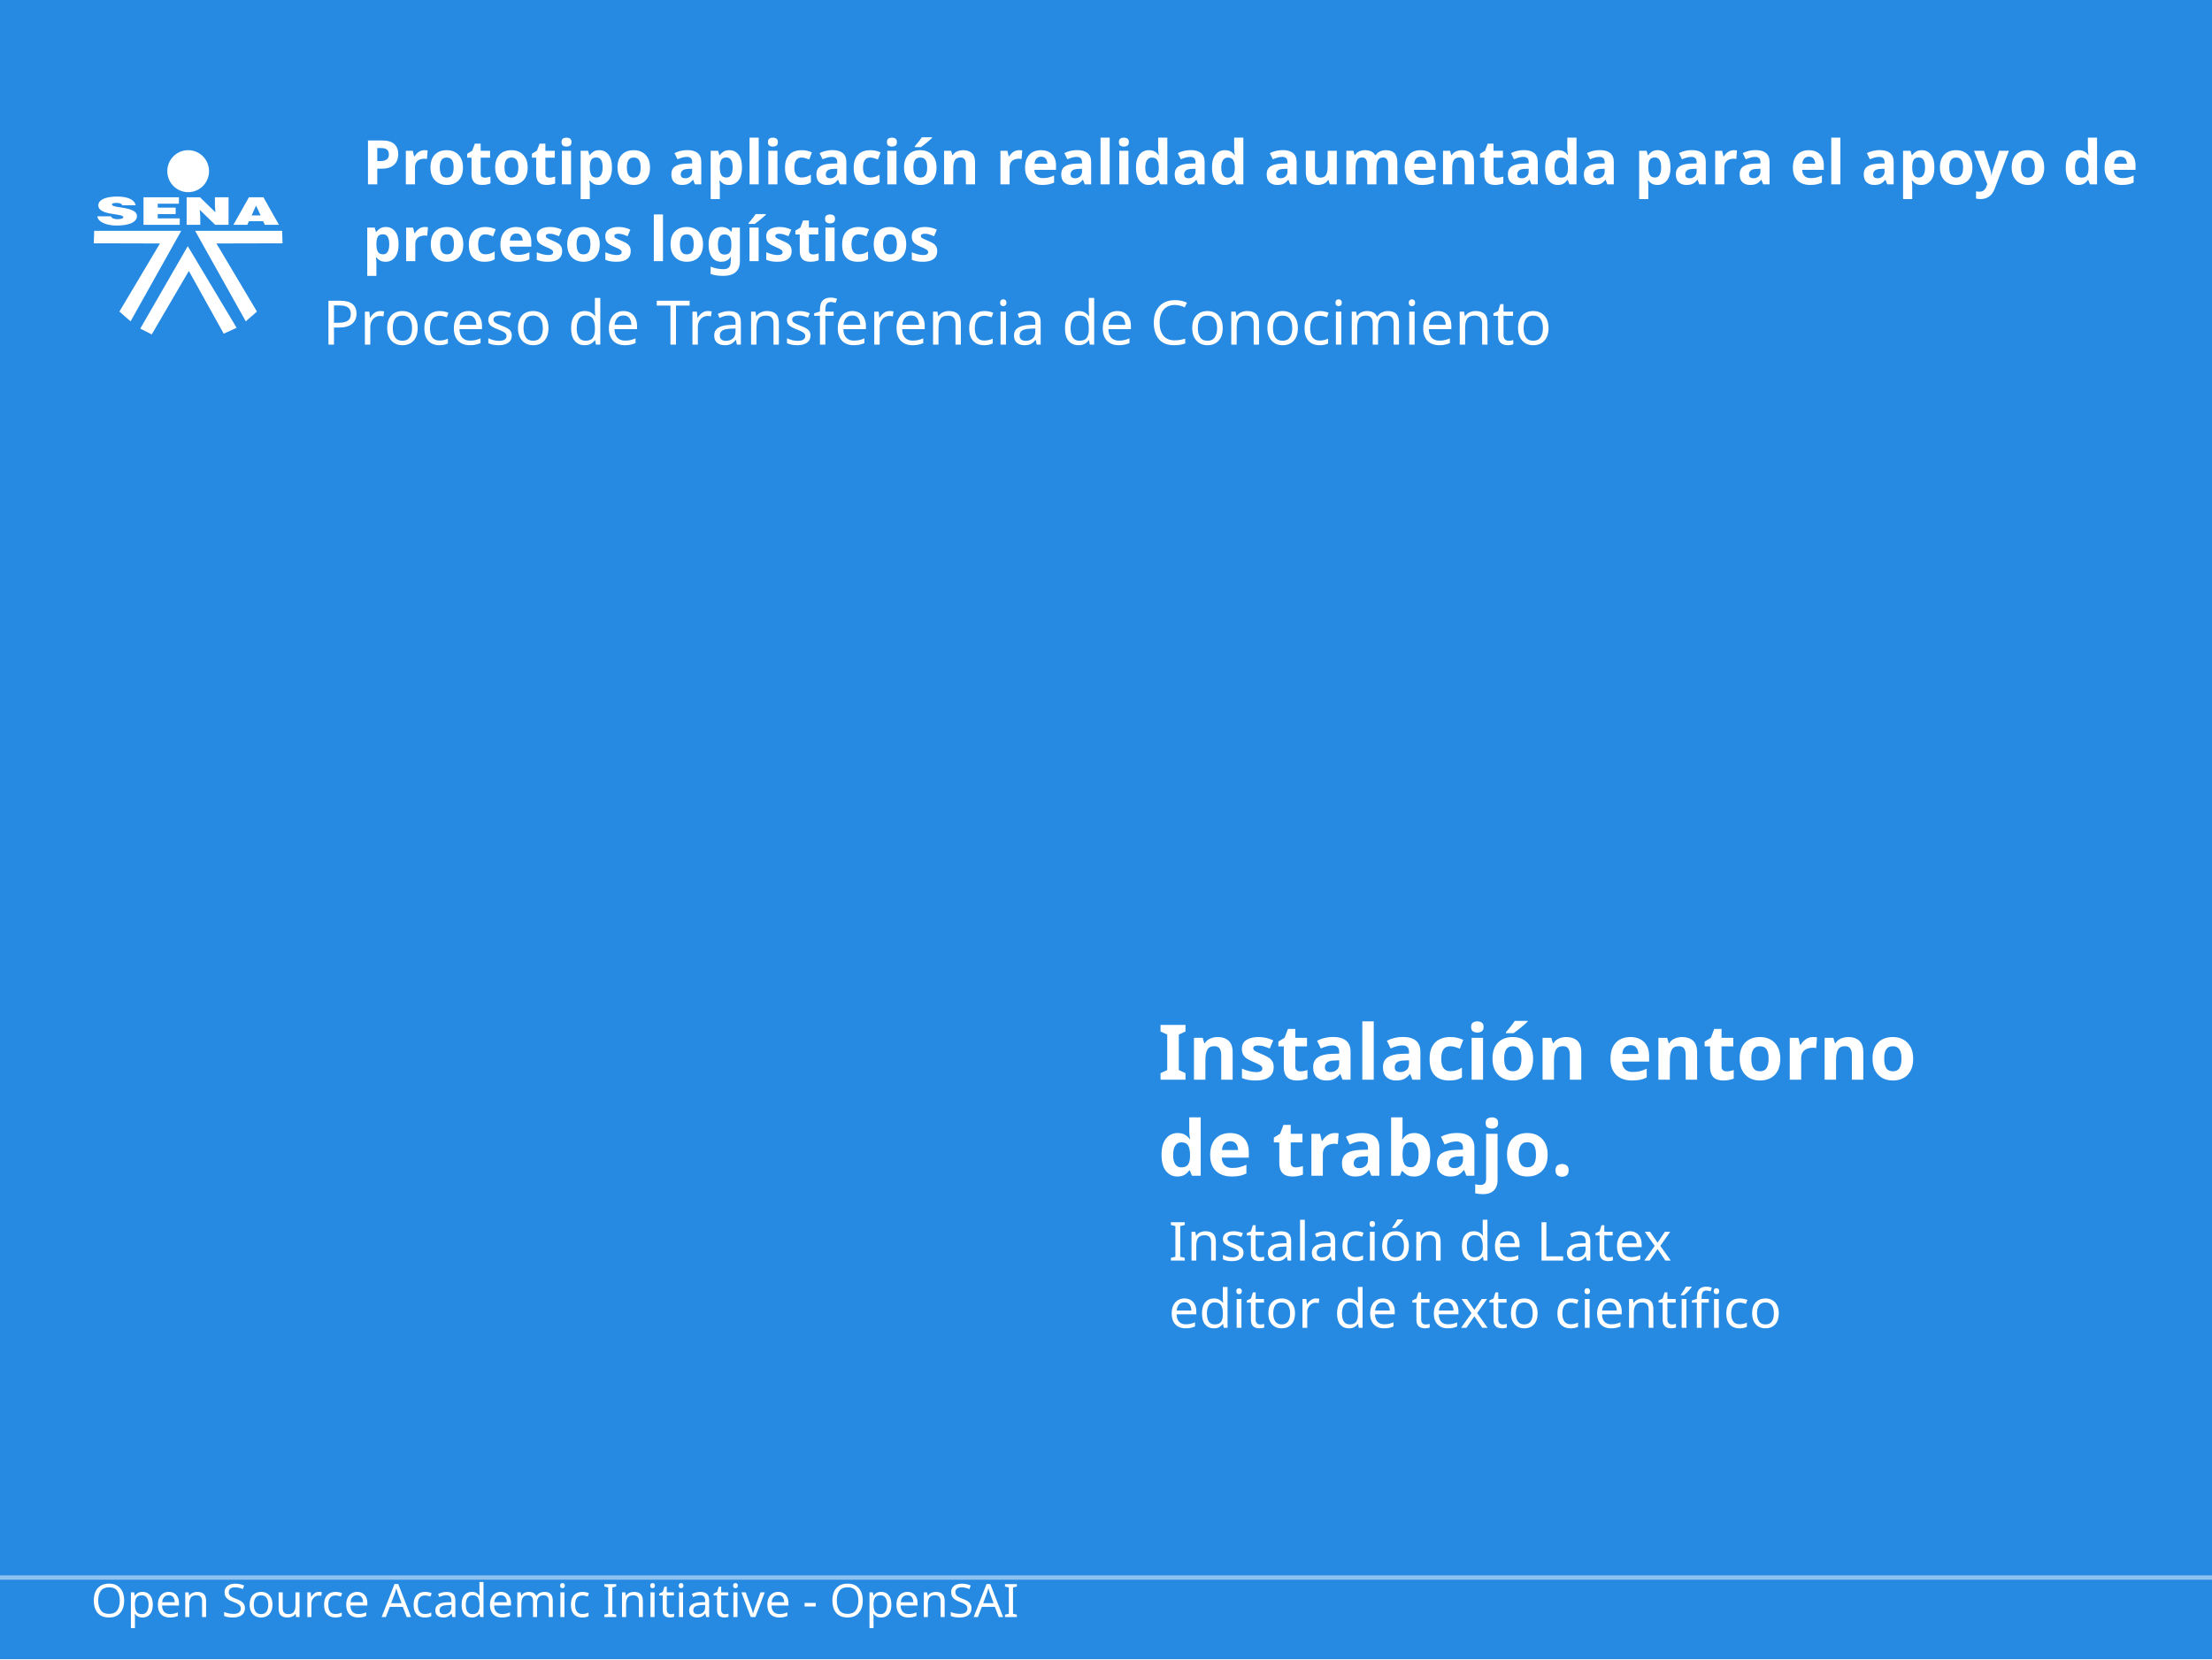
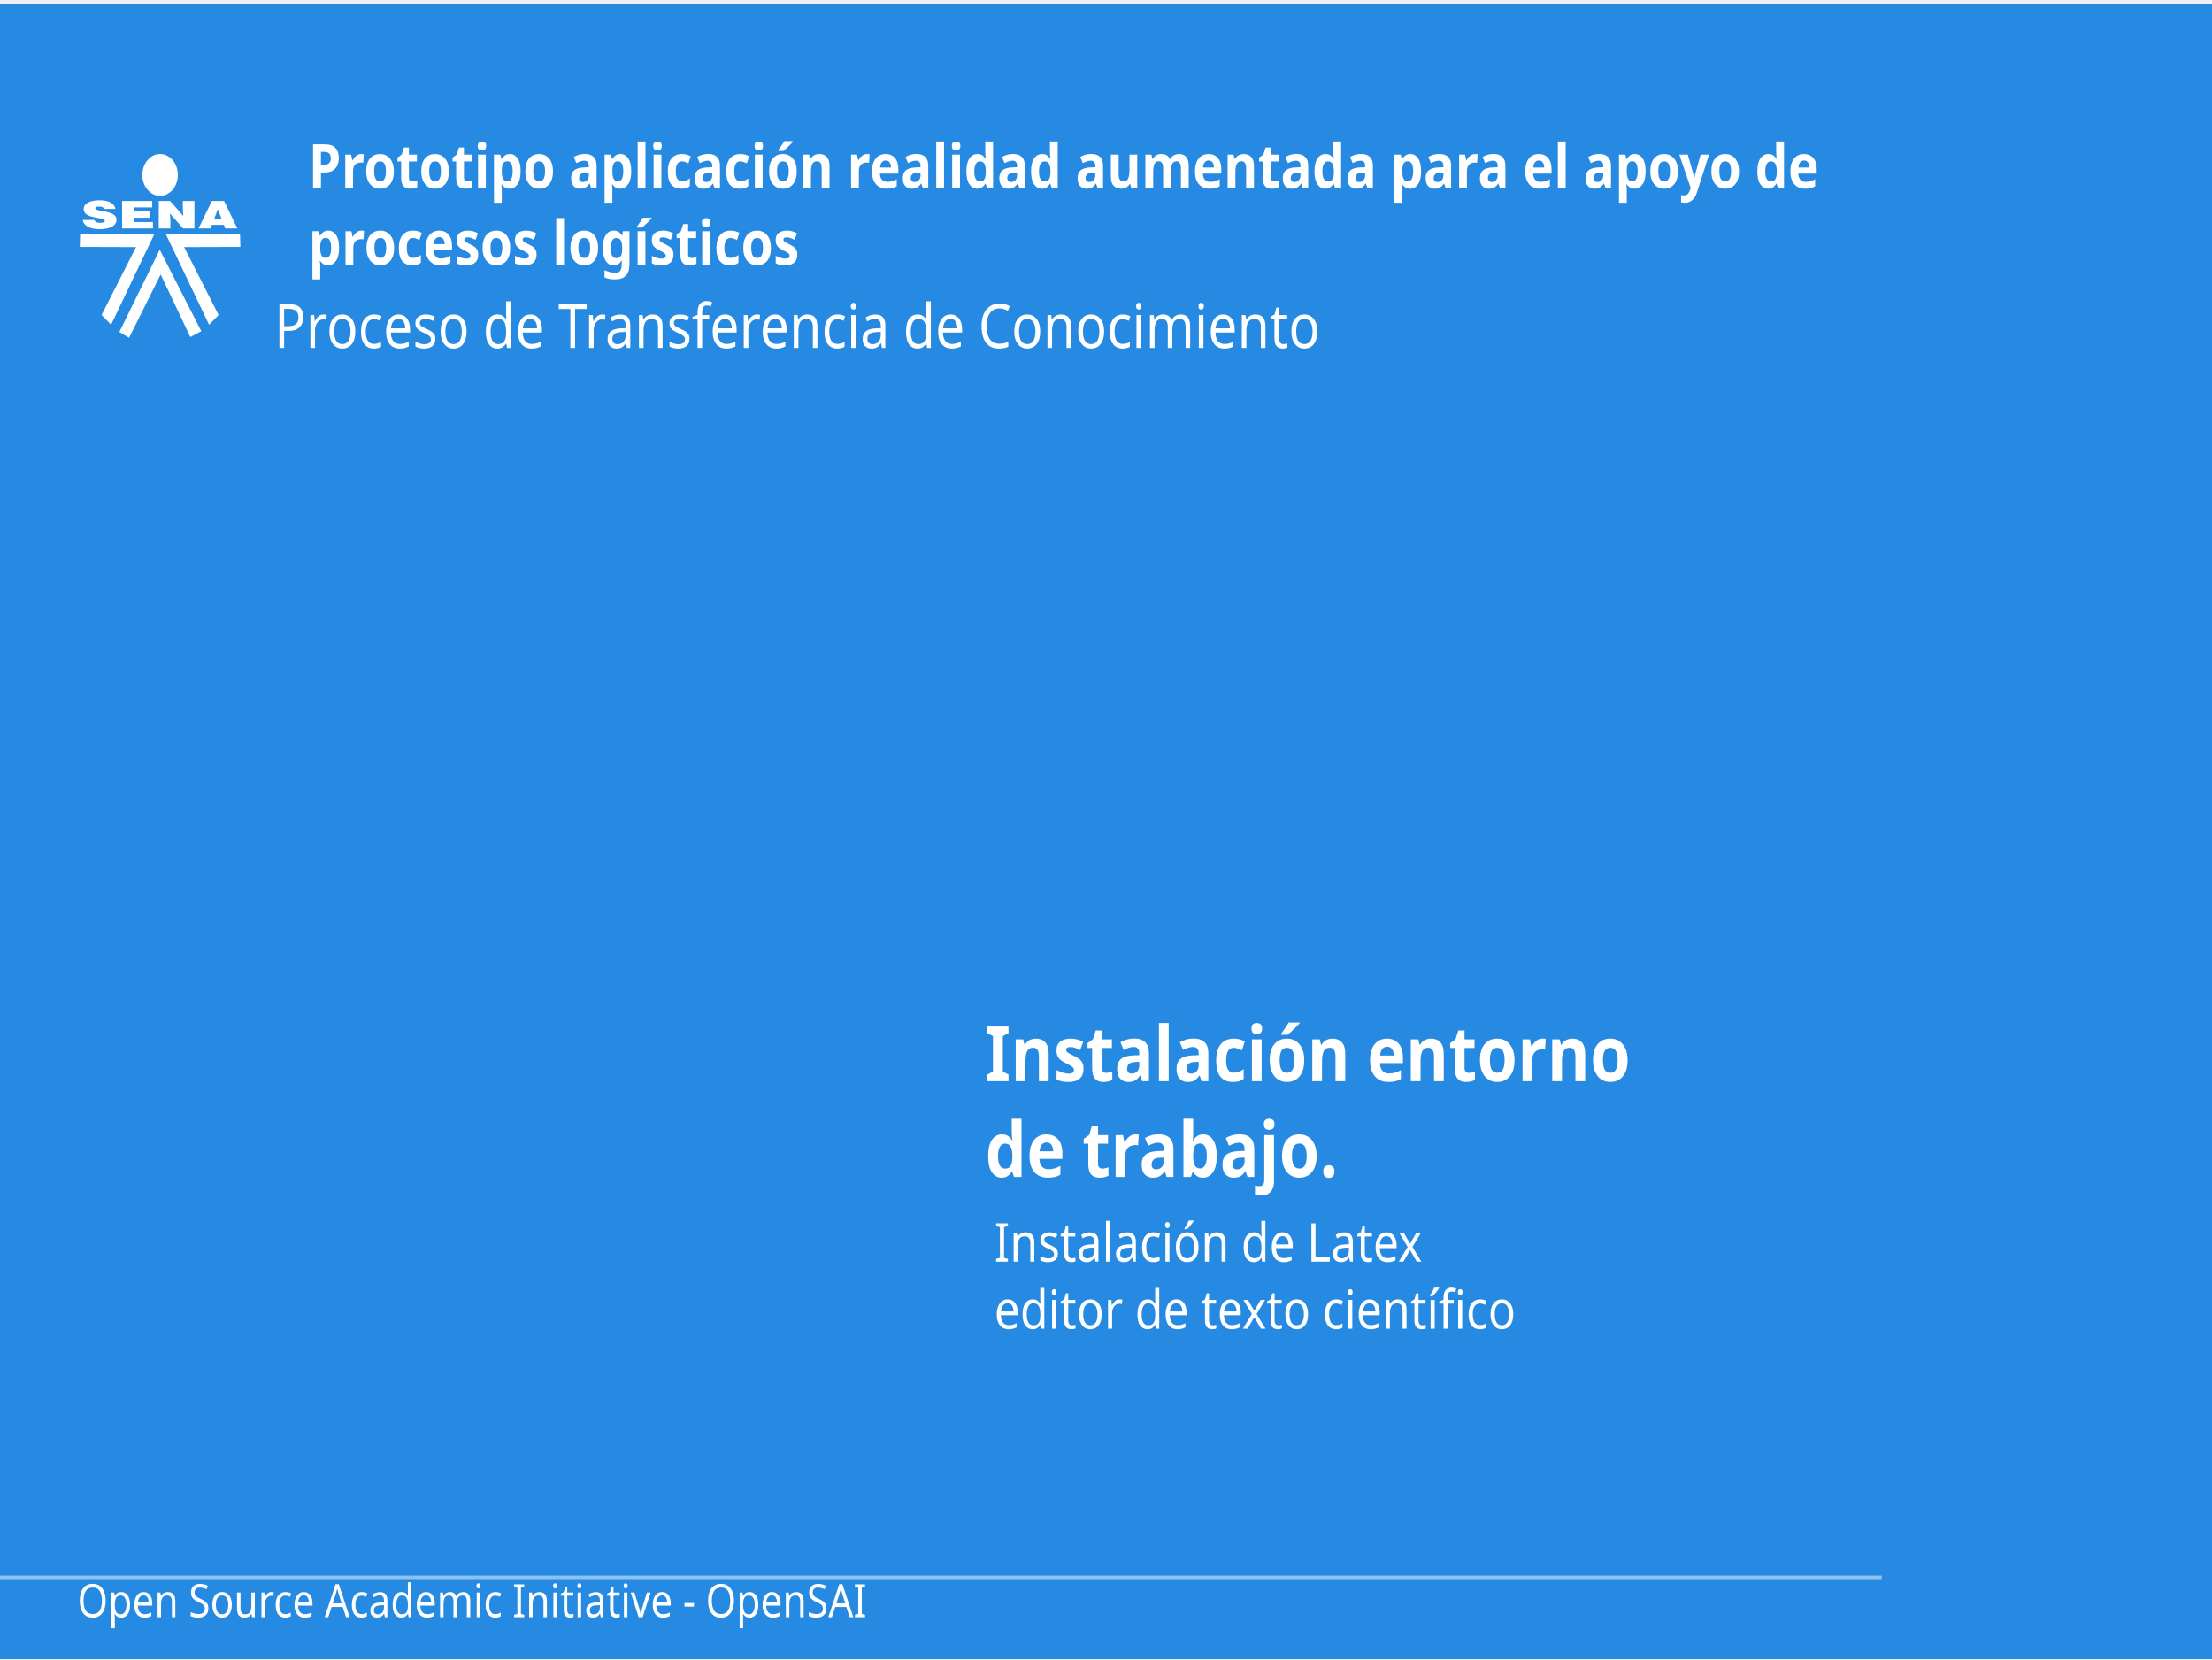
<svg xmlns="http://www.w3.org/2000/svg" xmlns:xlink="http://www.w3.org/1999/xlink" height="1228.8" id="svg2383" version="1.0" width="1638.4" viewBox="0 0 1440 1080">
  <defs id="defs2385">
    <linearGradient id="linearGradient3190">
      <stop id="stop3192" offset="0" style="stop-color:#324da7;stop-opacity:1" />
      <stop id="stop3194" offset="1" style="stop-color:#324da7;stop-opacity:0;" />
    </linearGradient>
    <linearGradient id="linearGradient3267">
      <stop id="stop3269" offset="0" style="stop-color:#0000ff;stop-opacity:0" />
      <stop id="stop3275" offset="0.488" style="stop-color:#ffffff;stop-opacity:1" />
      <stop id="stop3271" offset="1" style="stop-color:#0000ff;stop-opacity:0;" />
    </linearGradient>
    <linearGradient gradientTransform="matrix(0.4475832,0,0,1.159409,-317.7284,-354.2385)" gradientUnits="userSpaceOnUse" id="linearGradient3273" x1="333.266" x2="1668.856" xlink:href="#linearGradient3267" y1="671.267" y2="671.267" />
    <linearGradient gradientTransform="matrix(0.4475832,0,0,1.159409,-317.7285,-255.9335)" gradientUnits="userSpaceOnUse" id="linearGradient3463" x1="333.266" x2="1668.856" xlink:href="#linearGradient3267" y1="671.267" y2="671.267" />
    <linearGradient gradientTransform="translate(-480.0017)" gradientUnits="userSpaceOnUse" id="linearGradient3196" x1="1917.672" x2="1622.826" xlink:href="#linearGradient3190" y1="542.599" y2="542.599" />
    <linearGradient gradientTransform="matrix(-1,0,0,1,1920.003,0.0777)" gradientUnits="userSpaceOnUse" id="linearGradient3200" x1="1917.672" x2="1622.826" xlink:href="#linearGradient3190" y1="542.599" y2="542.599" />
    <linearGradient gradientTransform="matrix(-1,0,0,1,1920.003,0.0777)" gradientUnits="userSpaceOnUse" id="linearGradient2439" x1="1917.672" x2="1622.826" xlink:href="#linearGradient3190" y1="542.599" y2="542.599" />
    <linearGradient gradientTransform="translate(-480.0017)" gradientUnits="userSpaceOnUse" id="linearGradient2437" x1="1917.672" x2="1622.826" xlink:href="#linearGradient3190" y1="542.599" y2="542.599" />
    <linearGradient gradientTransform="matrix(0.4475832,0,0,1.159409,-317.7285,-255.9335)" gradientUnits="userSpaceOnUse" id="linearGradient2435" x1="333.266" x2="1668.856" xlink:href="#linearGradient3267" y1="671.267" y2="671.267" />
    <linearGradient gradientTransform="matrix(0.4475832,0,0,1.159409,-317.7284,-354.2385)" gradientUnits="userSpaceOnUse" id="linearGradient2433" x1="333.266" x2="1668.856" xlink:href="#linearGradient3267" y1="671.267" y2="671.267" />
    <linearGradient id="linearGradient3248">
      <stop id="stop3250" offset="0" style="stop-color:#33c0cf;stop-opacity:1;" />
      <stop id="stop3252" offset="1" style="stop-color:#33c0cf;stop-opacity:0;" />
    </linearGradient>
    <linearGradient id="linearGradient3134">
      <stop id="stop3136" offset="0" style="stop-color:#33bfcf;stop-opacity:1;" />
      <stop id="stop3138" offset="1" style="stop-color:#33bfcf;stop-opacity:0;" />
    </linearGradient>
    <linearGradient gradientTransform="matrix(23.79352,0,0,0.9705387,379.9114,12.2879)" gradientUnits="userSpaceOnUse" y2="320.617" x2="-7.071" y1="416.076" x1="-6.566" id="linearGradient3042-2" xlink:href="#linearGradient3134" />
    <linearGradient gradientUnits="userSpaceOnUse" y2="-1.185" x2="64.081" y1="70.977" x1="-52.988" id="linearGradient3254" xlink:href="#linearGradient3248" />
    <linearGradient y2="363.779" x2="-1.885" y1="452.533" x1="15.067" gradientTransform="matrix(4.887721,0,0,0.7001744,255.6428,312.4339)" gradientUnits="userSpaceOnUse" id="linearGradient3393-8" xlink:href="#linearGradient3134" />
  </defs>
  <g id="layer2">
-     <rect id="rect3951" width="1440" height="1080" x="-1.1368684e-13" y="1.1368684e-13" style="fill:#268ae2;fill-opacity:1;stroke-width:0.715" />
-     <rect style="opacity:0.469;fill:#ffffff;fill-opacity:1;stroke:none;stroke-width:1.235" id="rect3113" width="1440" height="2.828" x="0" y="1025.488" />
-     <text xml:space="preserve" style="font-style:normal;font-weight:normal;line-height:0%;font-family:sans-serif;letter-spacing:0px;word-spacing:0px;fill:#ffffff;fill-opacity:1;stroke:none;stroke-width:2.982" x="59.245" y="982.498" id="text3000-1-36">
-       <tspan x="59.245" y="982.498" style="font-style:normal;font-variant:normal;font-weight:normal;font-stretch:normal;font-size:119.298px;line-height:1.25;font-family:sans-serif;-inkscape-font-specification:Sans;text-align:start;text-anchor:start;fill:#ffffff;stroke-width:2.982" id="tspan3921-5"> </tspan>
-       <tspan x="59.245" y="1052.613" style="font-style:normal;font-variant:normal;font-weight:normal;font-stretch:normal;font-size:30px;line-height:1.25;font-family:Sawasdee;-inkscape-font-specification:'Sawasdee, Normal';font-variant-ligatures:normal;font-variant-caps:normal;font-variant-numeric:normal;font-feature-settings:normal;text-align:start;writing-mode:lr-tb;text-anchor:start;fill:#ffffff;stroke-width:2.982" id="tspan3223-3">Open Source Academic Initiative - OpenSAI</tspan>
+     <rect id="rect3951" width="1440" height="1077.253" x="-1.1368684e-13" y="2.747" style="fill:#268ae2;fill-opacity:1;stroke-width:0.714" />
+     <rect style="opacity:0.469;fill:#ffffff;fill-opacity:1;stroke:none;stroke-width:1.137" id="rect3113" width="1225.035" height="2.821" x="-1.6971267e-14" y="1025.627" />
+     <text xml:space="preserve" style="font-style:normal;font-weight:normal;font-size:11.054px;line-height:0%;font-family:sans-serif;letter-spacing:0px;word-spacing:0px;fill:#ffffff;fill-opacity:1;stroke:none;stroke-width:2.747" x="54.575" y="907.585" id="text3000-1-36" transform="scale(0.9235194,1.082814)">
+       <tspan x="54.575" y="907.585" style="font-style:normal;font-variant:normal;font-weight:normal;font-stretch:normal;font-size:109.894px;line-height:1.25;font-family:sans-serif;-inkscape-font-specification:Sans;text-align:start;text-anchor:start;fill:#ffffff;stroke-width:2.747" id="tspan3921-5"> </tspan>
+       <tspan x="54.575" y="972.173" style="font-style:normal;font-variant:normal;font-weight:normal;font-stretch:normal;font-size:27.635px;line-height:1.25;font-family:Sawasdee;-inkscape-font-specification:'Sawasdee, Normal';font-variant-ligatures:normal;font-variant-caps:normal;font-variant-numeric:normal;font-feature-settings:normal;text-align:start;writing-mode:lr-tb;text-anchor:start;fill:#ffffff;stroke-width:2.747" id="tspan3223-3">Open Source Academic Initiative - OpenSAI</tspan>
    </text>
-     <g id="g352" transform="translate(36.04733,-33.91747)">
+     <g id="g352" transform="matrix(0.8507191,0,0,0.9974569,30.66616,-31.08463)">
      <g id="g371">
        <text xml:space="preserve" style="font-style:normal;font-weight:normal;line-height:0%;font-family:sans-serif;letter-spacing:0px;word-spacing:0px;fill:#000000;fill-opacity:1;stroke:none;stroke-width:1" x="199.91" y="153.903" id="text3000-1">
          <tspan id="tspan359" x="199.91" y="153.903" style="font-style:normal;font-variant:normal;font-weight:bold;font-stretch:normal;font-size:40px;line-height:1.25;font-family:Sawasdee;-inkscape-font-specification:'Sawasdee, Bold';font-variant-ligatures:normal;font-variant-caps:normal;font-variant-numeric:normal;font-feature-settings:normal;text-align:start;writing-mode:lr-tb;text-anchor:start;fill:#ffffff;stroke-width:1">Prototipo aplicación realidad aumentada para el apoyo de </tspan>
          <tspan id="tspan363" x="199.91" y="203.903" style="font-style:normal;font-variant:normal;font-weight:bold;font-stretch:normal;font-size:40px;line-height:1.25;font-family:Sawasdee;-inkscape-font-specification:'Sawasdee, Bold';font-variant-ligatures:normal;font-variant-caps:normal;font-variant-numeric:normal;font-feature-settings:normal;text-align:start;writing-mode:lr-tb;text-anchor:start;fill:#ffffff;stroke-width:1">procesos logísticos</tspan>
          <tspan x="199.91" y="253.903" style="font-style:normal;font-variant:normal;font-weight:normal;font-stretch:normal;font-size:40px;line-height:1.25;font-family:sans-serif;-inkscape-font-specification:Sans;text-align:start;text-anchor:start;fill:#ffffff;stroke-width:1" id="tspan3223"> </tspan>
        </text>
        <text xml:space="preserve" style="font-style:normal;font-weight:normal;line-height:0%;font-family:sans-serif;letter-spacing:0px;word-spacing:0px;fill:#000000;fill-opacity:1;stroke:none;stroke-width:1" x="588.074" y="258.237" id="text3000">
          <tspan x="588.074" y="258.237" style="font-style:normal;font-variant:normal;font-weight:normal;font-stretch:normal;font-size:40px;line-height:1.25;font-family:Sawasdee;-inkscape-font-specification:'Sawasdee, Normal';font-variant-ligatures:normal;font-variant-caps:normal;font-variant-numeric:normal;font-feature-settings:normal;text-align:center;writing-mode:lr-tb;text-anchor:middle;fill:#ffffff;stroke-width:1" id="tspan3088">Proceso de Transferencia de Conocimiento</tspan>
        </text>
      </g>
      <g id="g208" transform="translate(-63.67159,75.23768)">
        <g style="fill:#ffffff;fill-rule:evenodd" id="g3919" transform="matrix(1.25,0,0,1.25,87.59485,52.97106)">
          <g style="fill:#ffffff" transform="matrix(0.8843404,0,0,0.8897222,-102.2247,-597.4297)" id="g4">
            <g style="fill:#ffffff" id="g6">
              <path id="path8" d="m 184.451,686.881 c 0,6.789 -5.503,12.291 -12.291,12.291 -6.788,0 -12.291,-5.502 -12.291,-12.291 0,-6.787 5.503,-12.29 12.291,-12.29 6.788,0 12.291,5.503 12.291,12.29 z" style="fill:#ffffff;stroke:none" />
              <g style="fill:#ffffff" id="g10">
                <path id="path12" d="m 133.317,706.844 c -0.142,-0.56 -0.604,-0.896 -1.208,-1.098 -0.603,-0.201 -1.35,-0.291 -2.167,-0.291 -1.847,0 -2.664,0.336 -2.664,0.919 0,2.418 14.706,0.918 14.706,6.786 0,3.74 -4.938,5.554 -11.97,5.554 -6.749,0 -11.155,-2.486 -11.332,-5.397 h 8.028 c 0.178,0.582 0.675,1.007 1.385,1.276 0.675,0.269 1.563,0.403 2.38,0.403 2.096,0 3.481,-0.425 3.481,-1.187 0,-2.441 -14.705,-0.761 -14.705,-6.92 0,-3.427 4.688,-5.152 11.082,-5.152 7.105,0 10.337,2.285 10.941,5.107 z" style="fill:#ffffff;stroke:none" />
                <path id="path14" d="m 145.856,718.289 v -16.126 h 20.852 v 3.762 h -12.469 v 2.308 h 10.55 v 3.762 h -10.55 v 2.531 h 12.966 v 3.763 z" style="fill:#ffffff;stroke:none" />
                <path id="path16" d="m 188.233,710.965 -0.319,-3.673 v -5.129 h 8.027 v 16.126 h -7.85 l -9.129,-8.78 0.32,3.673 v 5.107 h -8.029 v -16.126 h 7.851 z" style="fill:#ffffff;stroke:none" />
                <path id="path18" d="m 198.783,718.289 9.165,-16.126 h 8.525 l 9.165,16.126 h -8.348 l -0.995,-2.128 h -8.347 l -0.96,2.128 z m 13.357,-11.266 -2.594,5.778 h 5.293 z" style="fill:#ffffff;stroke:none" />
              </g>
              <g style="fill:#ffffff" id="g20">
                <path id="path22" d="m 227.501,721.801 h -51.254 l 29.834,52.983 6.578,-5.728 -23.866,-39.857 38.946,-0.096 z" style="fill:#ffffff;stroke:none" />
                <path id="path24" d="m 116.819,721.801 h 51.254 l -29.834,52.983 -6.578,-5.728 23.866,-39.857 -38.946,-0.096 z" style="fill:#ffffff;stroke:none" />
                <path id="path26" d="m 143.949,779.036 27.975,-48.268 28.767,47.795 -7.596,3.429 -20.536,-36.71 -21.856,37.148 z" style="fill:#ffffff;stroke:none" />
              </g>
            </g>
          </g>
        </g>
      </g>
    </g>
  </g>
  <g id="layer1" transform="translate(0.0019328)">
-     <text xml:space="preserve" style="font-style:normal;font-weight:normal;line-height:0%;font-family:sans-serif;letter-spacing:0px;word-spacing:0px;fill:#000000;fill-opacity:1;stroke:none" x="753.906" y="702.853" id="text3000-7">
-       <tspan x="753.906" y="702.853" style="font-style:normal;font-variant:normal;font-weight:bold;font-stretch:normal;font-size:50px;line-height:1.25;font-family:Sawasdee;-inkscape-font-specification:'Sawasdee Bold';text-align:start;text-anchor:start;fill:#ffffff" id="tspan3084">Instalación entorno</tspan>
-       <tspan x="753.906" y="765.353" style="font-style:normal;font-variant:normal;font-weight:bold;font-stretch:normal;font-size:50px;line-height:1.25;font-family:Sawasdee;-inkscape-font-specification:'Sawasdee Bold';text-align:start;text-anchor:start;fill:#ffffff" id="tspan3754">de trabajo.</tspan>
+     <text xml:space="preserve" style="font-style:normal;font-weight:normal;font-size:11.054px;line-height:0%;font-family:sans-serif;letter-spacing:0px;word-spacing:0px;fill:#000000;fill-opacity:1;stroke:none;stroke-width:0.921" x="694.475" y="649.984" id="text3000-7" transform="scale(0.9235194,1.082814)">
+       <tspan x="694.475" y="649.984" style="font-style:normal;font-variant:normal;font-weight:bold;font-stretch:normal;font-size:46.059px;line-height:1.25;font-family:Sawasdee;-inkscape-font-specification:'Sawasdee Bold';text-align:start;text-anchor:start;fill:#ffffff;stroke-width:0.921" id="tspan3084">Instalación entorno</tspan>
+       <tspan x="694.475" y="707.557" style="font-style:normal;font-variant:normal;font-weight:bold;font-stretch:normal;font-size:46.059px;line-height:1.25;font-family:Sawasdee;-inkscape-font-specification:'Sawasdee Bold';text-align:start;text-anchor:start;fill:#ffffff;stroke-width:0.921" id="tspan3754">de trabajo.</tspan>
    </text>
-     <g id="g3398">
+     <g id="g3398" transform="matrix(0.8507191,0,0,0.9974569,-2.8853003e-4,2.746582)">
      <g id="g3400">
        <text xml:space="preserve" style="font-style:normal;font-weight:normal;line-height:0%;font-family:sans-serif;letter-spacing:0px;word-spacing:0px;fill:#ffffff;fill-opacity:1;stroke:none;stroke-width:1" x="760.838" y="777.934" id="text3000-7-83">
          <tspan x="760.838" y="777.934" style="font-style:normal;font-variant:normal;font-weight:normal;font-stretch:normal;font-size:32px;line-height:1.25;font-family:sans-serif;-inkscape-font-specification:Sans;text-align:start;text-anchor:start;fill:#ffffff;stroke-width:1" id="tspan3088-4-1"> </tspan>
          <tspan id="tspan3399" x="760.838" y="792.738" style="font-style:normal;font-variant:normal;font-weight:normal;font-stretch:normal;font-size:35px;line-height:1.25;font-family:Sawasdee;-inkscape-font-specification:Sawasdee;text-align:start;text-anchor:start;fill:#ffffff;stroke-width:1" />
          <tspan x="760.838" y="792.738" style="font-style:normal;font-variant:normal;font-weight:normal;font-stretch:normal;font-size:35px;line-height:1.25;font-family:Sawasdee;-inkscape-font-specification:Sawasdee;text-align:start;text-anchor:start;fill:#ffffff;stroke-width:1" id="tspan3756" />
          <tspan x="760.838" y="792.738" style="font-style:normal;font-variant:normal;font-weight:normal;font-stretch:normal;font-size:35px;line-height:1.25;font-family:Sawasdee;-inkscape-font-specification:Sawasdee;text-align:start;text-anchor:start;fill:#ffffff;stroke-width:1" id="tspan3758" />
          <tspan x="760.838" y="792.738" style="font-style:normal;font-variant:normal;font-weight:normal;font-stretch:normal;font-size:35px;line-height:1.25;font-family:Sawasdee;-inkscape-font-specification:Sawasdee;text-align:start;text-anchor:start;fill:#ffffff;stroke-width:1" id="tspan3760" />
          <tspan x="760.838" y="820.588" style="font-style:normal;font-variant:normal;font-weight:normal;font-stretch:normal;font-size:35px;line-height:1.25;font-family:Sawasdee;-inkscape-font-specification:Sawasdee;text-align:start;text-anchor:start;fill:#ffffff;stroke-width:1" id="tspan3768">Instalación de Latex</tspan>
          <tspan x="760.838" y="864.338" style="font-style:normal;font-variant:normal;font-weight:normal;font-stretch:normal;font-size:35px;line-height:1.25;font-family:Sawasdee;-inkscape-font-specification:Sawasdee;text-align:start;text-anchor:start;fill:#ffffff;stroke-width:1" id="tspan82">editor de texto científico</tspan>
        </text>
      </g>
    </g>
    <flowRoot xml:space="preserve" id="flowRoot3394" style="font-style:normal;font-weight:normal;line-height:0.01%;font-family:sans-serif;letter-spacing:0px;word-spacing:0px;fill:#000000;fill-opacity:1;stroke:none;stroke-width:1px;stroke-linecap:butt;stroke-linejoin:miter;stroke-opacity:1">
      <flowRegion id="flowRegion3396">
        <rect id="rect3398" width="1111.484" height="576.734" x="-1155.678" y="1154.21" />
      </flowRegion>
      <flowPara id="flowPara3400" style="font-size:40px;line-height:1.25"> </flowPara>
    </flowRoot>
  </g>
</svg>
